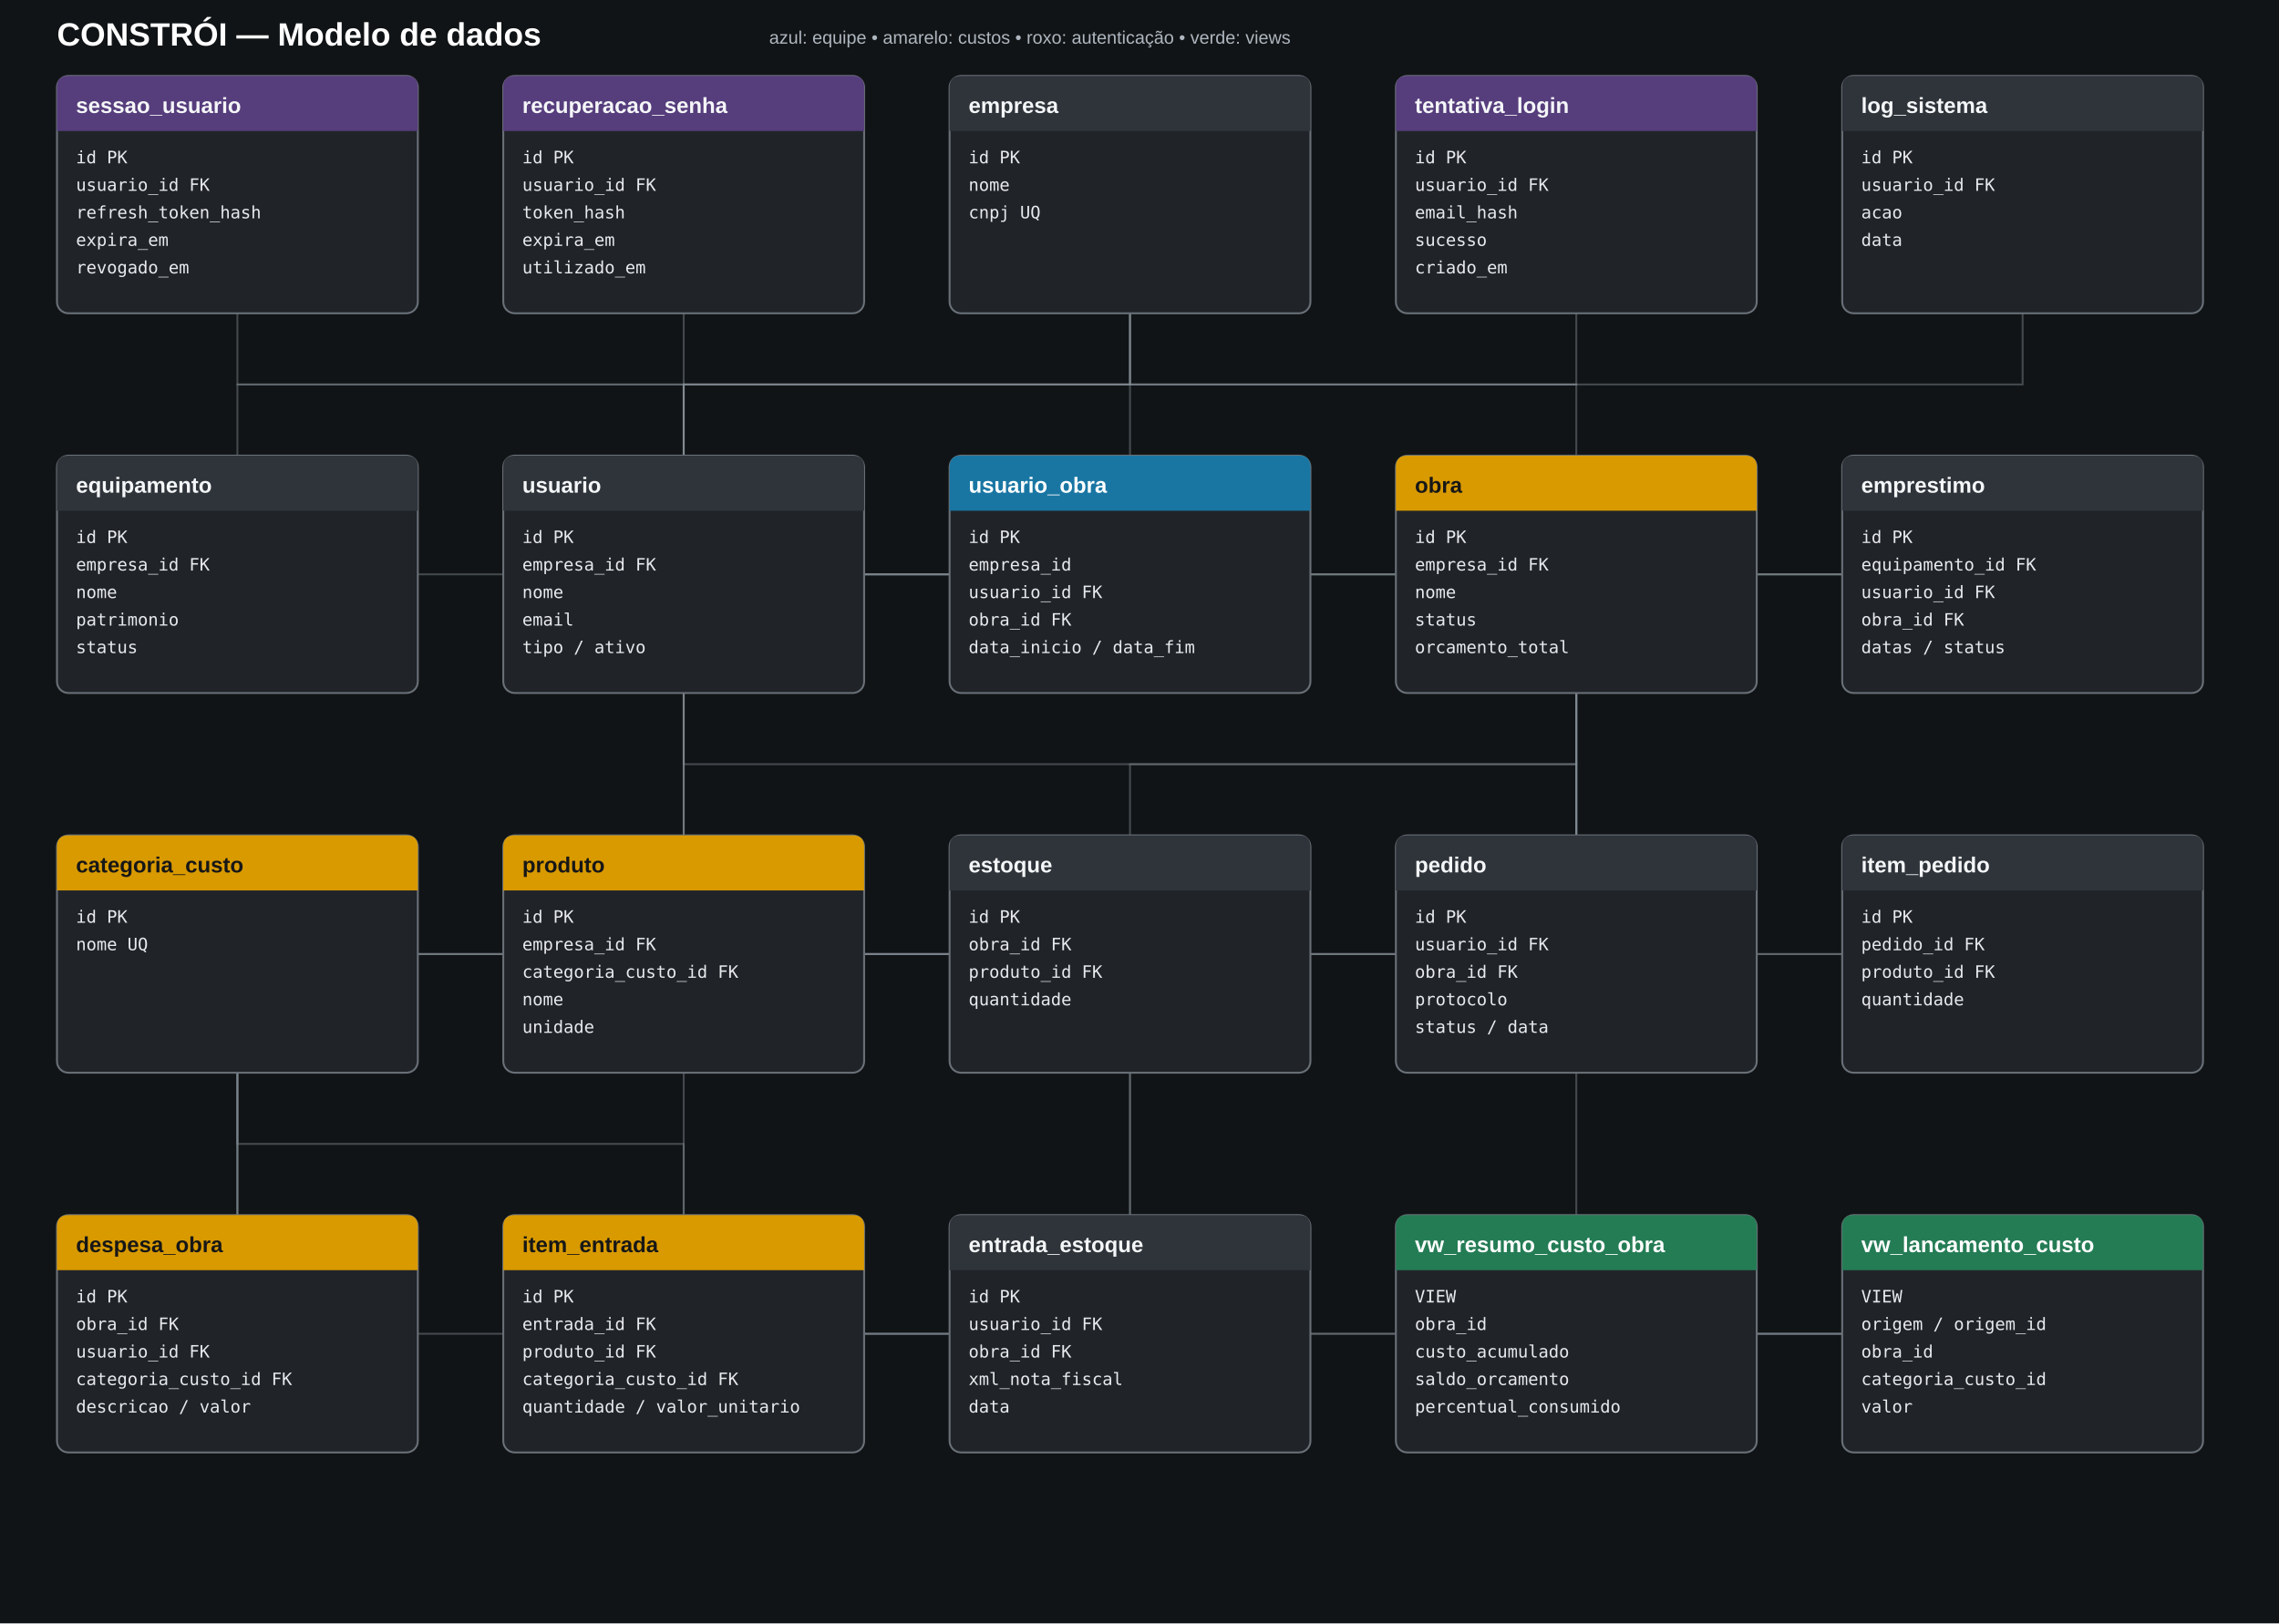
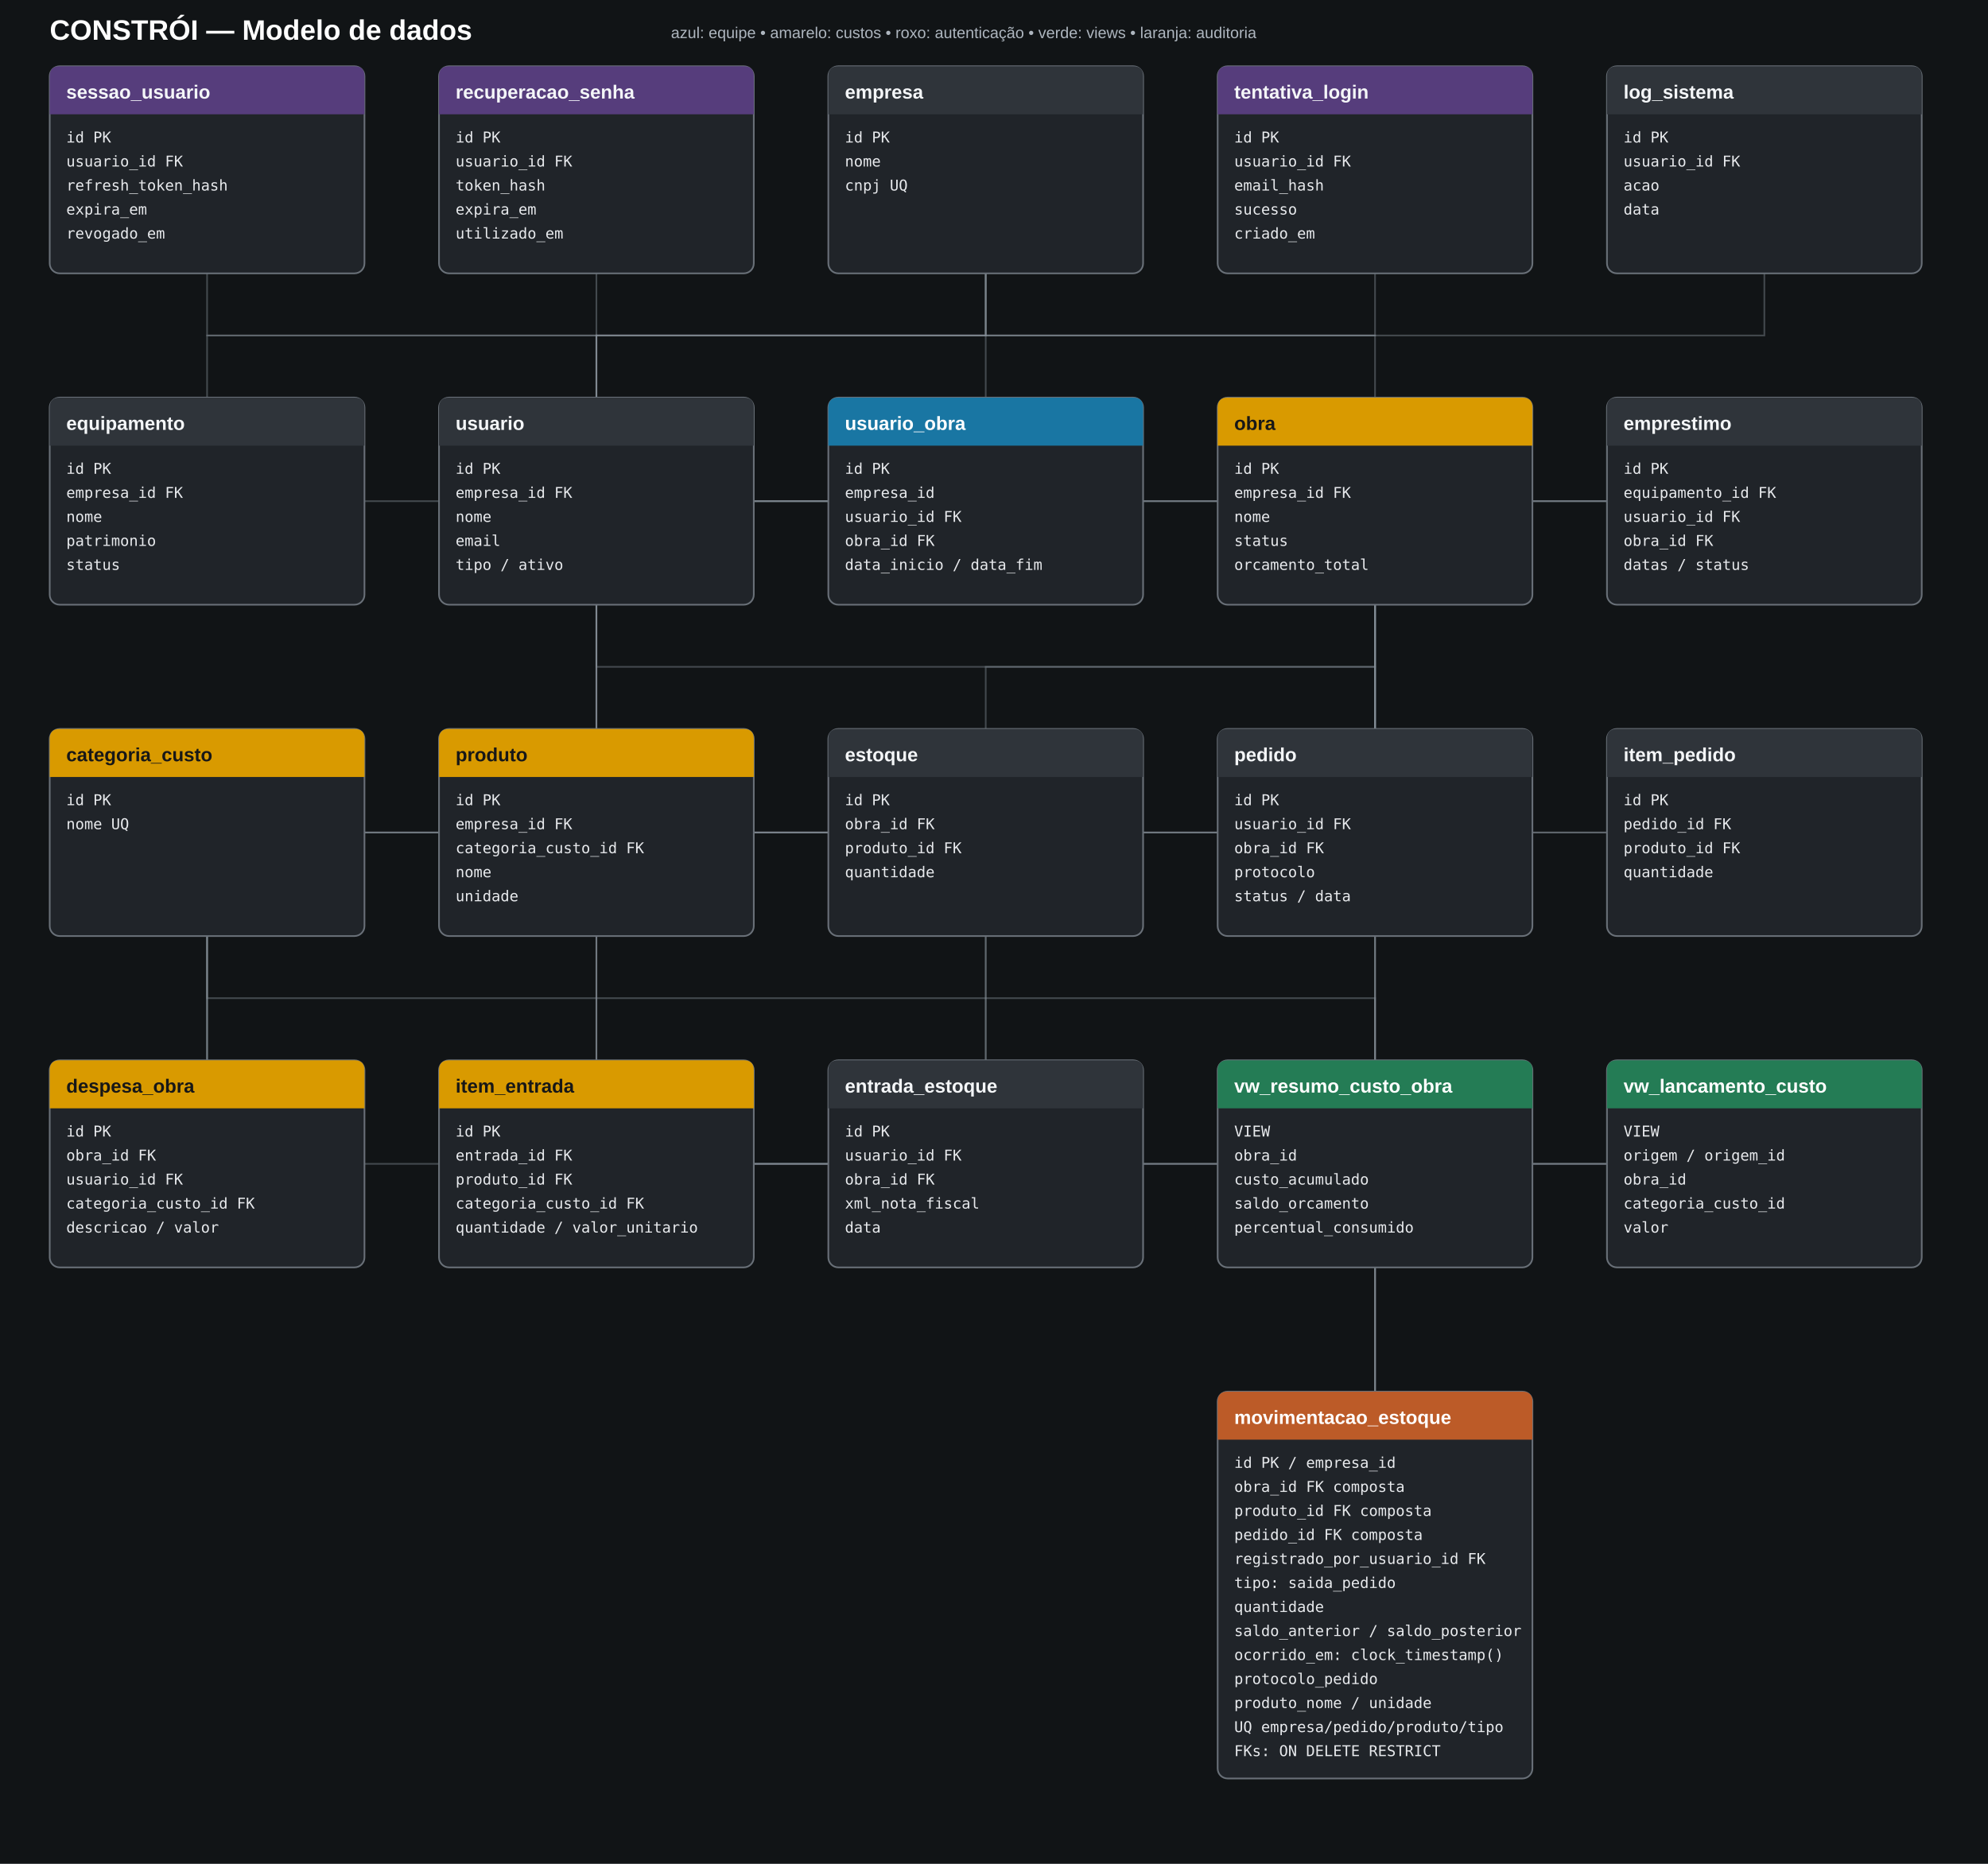
- <svg xmlns="http://www.w3.org/2000/svg" width="2400" height="1710" viewBox="0 0 2400 1710">
+ <svg xmlns="http://www.w3.org/2000/svg" width="2400" height="2250" viewBox="0 0 2400 2250">
  <rect width="100%" height="100%" fill="#111416" />
  <style>
    .table { fill: #202429; stroke: #697078; stroke-width: 2; }
    .title { font: 700 23px Arial, sans-serif; }
    .field { fill: #e8eaed; font: 18px Consolas, monospace; }
    .links path { fill: none; stroke: #89929c; stroke-width: 2; opacity: .42; }
    .heading { fill: #ffffff; font: 700 34px Arial, sans-serif; }
    .subtitle { fill: #aeb6bf; font: 19px Arial, sans-serif; }
  </style>
  <text x="60" y="48" class="heading">CONSTRÓI — Modelo de dados</text>
-   <text x="810" y="46" class="subtitle">azul: equipe • amarelo: custos • roxo: autenticação • verde: views</text>
+   <text x="810" y="46" class="subtitle">azul: equipe • amarelo: custos • roxo: autenticação • verde: views • laranja: auditoria</text>
  <g class="links">
    <path d="M 1190 205 L 1190 405 L 720 405 L 720 605" />
    <path d="M 1190 205 L 1190 405 L 1660 405 L 1660 605" />
    <path d="M 1190 205 L 1190 605 L 720 605 L 720 1005" />
    <path d="M 1190 205 L 1190 405 L 250 405 L 250 605" />
    <path d="M 720 605 L 720 405 L 250 405 L 250 205" />
    <path d="M 720 605 L 720 405 L 720 405 L 720 205" />
    <path d="M 720 605 L 720 405 L 1660 405 L 1660 205" />
    <path d="M 720 605 L 720 405 L 2130 405 L 2130 205" />
    <path d="M 720 605 L 720 605 L 1190 605 L 1190 605" />
    <path d="M 1660 605 L 1660 605 L 1190 605 L 1190 605" />
    <path d="M 250 605 L 250 605 L 2130 605 L 2130 605" />
    <path d="M 720 605 L 720 605 L 2130 605 L 2130 605" />
    <path d="M 1660 605 L 1660 605 L 2130 605 L 2130 605" />
    <path d="M 250 1005 L 250 1005 L 720 1005 L 720 1005" />
    <path d="M 250 1005 L 250 1205 L 720 1205 L 720 1405" />
    <path d="M 250 1005 L 250 1205 L 250 1205 L 250 1405" />
    <path d="M 1660 605 L 1660 805 L 1190 805 L 1190 1005" />
    <path d="M 720 1005 L 720 1005 L 1190 1005 L 1190 1005" />
    <path d="M 720 605 L 720 805 L 1660 805 L 1660 1005" />
    <path d="M 1660 605 L 1660 805 L 1660 805 L 1660 1005" />
    <path d="M 1660 1005 L 1660 1005 L 2130 1005 L 2130 1005" />
    <path d="M 720 1005 L 720 1005 L 2130 1005 L 2130 1005" />
    <path d="M 720 605 L 720 1005 L 1190 1005 L 1190 1405" />
    <path d="M 1660 605 L 1660 1005 L 1190 1005 L 1190 1405" />
    <path d="M 1190 1405 L 1190 1405 L 720 1405 L 720 1405" />
    <path d="M 720 1005 L 720 1205 L 720 1205 L 720 1405" />
    <path d="M 1660 605 L 1660 1005 L 250 1005 L 250 1405" />
    <path d="M 720 605 L 720 1005 L 250 1005 L 250 1405" />
    <path d="M 1660 605 L 1660 1005 L 1660 1005 L 1660 1405" />
    <path d="M 720 1405 L 720 1405 L 2130 1405 L 2130 1405" />
    <path d="M 250 1405 L 250 1405 L 2130 1405 L 2130 1405" />
    <path d="M 2130 1405 L 2130 1405 L 1660 1405 L 1660 1405" />
+     <path d="M 1660 605 L 1660 1205 L 1660 1205 L 1660 1805" />
+     <path d="M 720 1005 L 720 1405 L 1660 1405 L 1660 1805" />
+     <path d="M 1660 1005 L 1660 1405 L 1660 1405 L 1660 1805" />
+     <path d="M 720 605 L 720 1205 L 1660 1205 L 1660 1805" />
  </g>
  <g>
    <rect x="60" y="80" width="380" height="250" rx="12" class="table" />
    <path d="M 72 80 H 428 Q 440 80 440 92 V 138 H 60 V 92 Q 60 80 72 80" fill="#563d7c" />
    <text x="80" y="119" class="title" fill="#f4f6f8">sessao_usuario</text>
    <text x="80" y="172" class="field">id PK</text>
    <text x="80" y="201" class="field">usuario_id FK</text>
    <text x="80" y="230" class="field">refresh_token_hash</text>
    <text x="80" y="259" class="field">expira_em</text>
    <text x="80" y="288" class="field">revogado_em</text>
  </g>
  <g>
    <rect x="530" y="80" width="380" height="250" rx="12" class="table" />
    <path d="M 542 80 H 898 Q 910 80 910 92 V 138 H 530 V 92 Q 530 80 542 80" fill="#563d7c" />
    <text x="550" y="119" class="title" fill="#f4f6f8">recuperacao_senha</text>
    <text x="550" y="172" class="field">id PK</text>
    <text x="550" y="201" class="field">usuario_id FK</text>
    <text x="550" y="230" class="field">token_hash</text>
    <text x="550" y="259" class="field">expira_em</text>
    <text x="550" y="288" class="field">utilizado_em</text>
  </g>
  <g>
    <rect x="1000" y="80" width="380" height="250" rx="12" class="table" />
    <path d="M 1012 80 H 1368 Q 1380 80 1380 92 V 138 H 1000 V 92 Q 1000 80 1012 80" fill="#2f343a" />
    <text x="1020" y="119" class="title" fill="#f4f6f8">empresa</text>
    <text x="1020" y="172" class="field">id PK</text>
    <text x="1020" y="201" class="field">nome</text>
    <text x="1020" y="230" class="field">cnpj UQ</text>
  </g>
  <g>
    <rect x="1470" y="80" width="380" height="250" rx="12" class="table" />
    <path d="M 1482 80 H 1838 Q 1850 80 1850 92 V 138 H 1470 V 92 Q 1470 80 1482 80" fill="#563d7c" />
    <text x="1490" y="119" class="title" fill="#f4f6f8">tentativa_login</text>
    <text x="1490" y="172" class="field">id PK</text>
    <text x="1490" y="201" class="field">usuario_id FK</text>
    <text x="1490" y="230" class="field">email_hash</text>
    <text x="1490" y="259" class="field">sucesso</text>
    <text x="1490" y="288" class="field">criado_em</text>
  </g>
  <g>
    <rect x="1940" y="80" width="380" height="250" rx="12" class="table" />
    <path d="M 1952 80 H 2308 Q 2320 80 2320 92 V 138 H 1940 V 92 Q 1940 80 1952 80" fill="#2f343a" />
    <text x="1960" y="119" class="title" fill="#f4f6f8">log_sistema</text>
    <text x="1960" y="172" class="field">id PK</text>
    <text x="1960" y="201" class="field">usuario_id FK</text>
    <text x="1960" y="230" class="field">acao</text>
    <text x="1960" y="259" class="field">data</text>
  </g>
  <g>
    <rect x="60" y="480" width="380" height="250" rx="12" class="table" />
    <path d="M 72 480 H 428 Q 440 480 440 492 V 538 H 60 V 492 Q 60 480 72 480" fill="#2f343a" />
    <text x="80" y="519" class="title" fill="#f4f6f8">equipamento</text>
    <text x="80" y="572" class="field">id PK</text>
    <text x="80" y="601" class="field">empresa_id FK</text>
    <text x="80" y="630" class="field">nome</text>
    <text x="80" y="659" class="field">patrimonio</text>
    <text x="80" y="688" class="field">status</text>
  </g>
  <g>
    <rect x="530" y="480" width="380" height="250" rx="12" class="table" />
    <path d="M 542 480 H 898 Q 910 480 910 492 V 538 H 530 V 492 Q 530 480 542 480" fill="#2f343a" />
    <text x="550" y="519" class="title" fill="#f4f6f8">usuario</text>
    <text x="550" y="572" class="field">id PK</text>
    <text x="550" y="601" class="field">empresa_id FK</text>
    <text x="550" y="630" class="field">nome</text>
    <text x="550" y="659" class="field">email</text>
    <text x="550" y="688" class="field">tipo / ativo</text>
  </g>
  <g>
    <rect x="1000" y="480" width="380" height="250" rx="12" class="table" />
    <path d="M 1012 480 H 1368 Q 1380 480 1380 492 V 538 H 1000 V 492 Q 1000 480 1012 480" fill="#1976a3" />
    <text x="1020" y="519" class="title" fill="#ffffff">usuario_obra</text>
    <text x="1020" y="572" class="field">id PK</text>
    <text x="1020" y="601" class="field">empresa_id</text>
    <text x="1020" y="630" class="field">usuario_id FK</text>
    <text x="1020" y="659" class="field">obra_id FK</text>
    <text x="1020" y="688" class="field">data_inicio / data_fim</text>
  </g>
  <g>
    <rect x="1470" y="480" width="380" height="250" rx="12" class="table" />
    <path d="M 1482 480 H 1838 Q 1850 480 1850 492 V 538 H 1470 V 492 Q 1470 480 1482 480" fill="#d99a00" />
    <text x="1490" y="519" class="title" fill="#171717">obra</text>
    <text x="1490" y="572" class="field">id PK</text>
    <text x="1490" y="601" class="field">empresa_id FK</text>
    <text x="1490" y="630" class="field">nome</text>
    <text x="1490" y="659" class="field">status</text>
    <text x="1490" y="688" class="field">orcamento_total</text>
  </g>
  <g>
    <rect x="1940" y="480" width="380" height="250" rx="12" class="table" />
    <path d="M 1952 480 H 2308 Q 2320 480 2320 492 V 538 H 1940 V 492 Q 1940 480 1952 480" fill="#2f343a" />
    <text x="1960" y="519" class="title" fill="#f4f6f8">emprestimo</text>
    <text x="1960" y="572" class="field">id PK</text>
    <text x="1960" y="601" class="field">equipamento_id FK</text>
    <text x="1960" y="630" class="field">usuario_id FK</text>
    <text x="1960" y="659" class="field">obra_id FK</text>
    <text x="1960" y="688" class="field">datas / status</text>
  </g>
  <g>
    <rect x="60" y="880" width="380" height="250" rx="12" class="table" />
    <path d="M 72 880 H 428 Q 440 880 440 892 V 938 H 60 V 892 Q 60 880 72 880" fill="#d99a00" />
    <text x="80" y="919" class="title" fill="#171717">categoria_custo</text>
    <text x="80" y="972" class="field">id PK</text>
    <text x="80" y="1001" class="field">nome UQ</text>
  </g>
  <g>
    <rect x="530" y="880" width="380" height="250" rx="12" class="table" />
    <path d="M 542 880 H 898 Q 910 880 910 892 V 938 H 530 V 892 Q 530 880 542 880" fill="#d99a00" />
    <text x="550" y="919" class="title" fill="#171717">produto</text>
    <text x="550" y="972" class="field">id PK</text>
    <text x="550" y="1001" class="field">empresa_id FK</text>
    <text x="550" y="1030" class="field">categoria_custo_id FK</text>
    <text x="550" y="1059" class="field">nome</text>
    <text x="550" y="1088" class="field">unidade</text>
  </g>
  <g>
    <rect x="1000" y="880" width="380" height="250" rx="12" class="table" />
    <path d="M 1012 880 H 1368 Q 1380 880 1380 892 V 938 H 1000 V 892 Q 1000 880 1012 880" fill="#2f343a" />
    <text x="1020" y="919" class="title" fill="#f4f6f8">estoque</text>
    <text x="1020" y="972" class="field">id PK</text>
    <text x="1020" y="1001" class="field">obra_id FK</text>
    <text x="1020" y="1030" class="field">produto_id FK</text>
    <text x="1020" y="1059" class="field">quantidade</text>
  </g>
  <g>
    <rect x="1470" y="880" width="380" height="250" rx="12" class="table" />
    <path d="M 1482 880 H 1838 Q 1850 880 1850 892 V 938 H 1470 V 892 Q 1470 880 1482 880" fill="#2f343a" />
    <text x="1490" y="919" class="title" fill="#f4f6f8">pedido</text>
    <text x="1490" y="972" class="field">id PK</text>
    <text x="1490" y="1001" class="field">usuario_id FK</text>
    <text x="1490" y="1030" class="field">obra_id FK</text>
    <text x="1490" y="1059" class="field">protocolo</text>
    <text x="1490" y="1088" class="field">status / data</text>
  </g>
  <g>
    <rect x="1940" y="880" width="380" height="250" rx="12" class="table" />
    <path d="M 1952 880 H 2308 Q 2320 880 2320 892 V 938 H 1940 V 892 Q 1940 880 1952 880" fill="#2f343a" />
    <text x="1960" y="919" class="title" fill="#f4f6f8">item_pedido</text>
    <text x="1960" y="972" class="field">id PK</text>
    <text x="1960" y="1001" class="field">pedido_id FK</text>
    <text x="1960" y="1030" class="field">produto_id FK</text>
    <text x="1960" y="1059" class="field">quantidade</text>
  </g>
  <g>
    <rect x="60" y="1280" width="380" height="250" rx="12" class="table" />
    <path d="M 72 1280 H 428 Q 440 1280 440 1292 V 1338 H 60 V 1292 Q 60 1280 72 1280" fill="#d99a00" />
    <text x="80" y="1319" class="title" fill="#171717">despesa_obra</text>
    <text x="80" y="1372" class="field">id PK</text>
    <text x="80" y="1401" class="field">obra_id FK</text>
    <text x="80" y="1430" class="field">usuario_id FK</text>
    <text x="80" y="1459" class="field">categoria_custo_id FK</text>
    <text x="80" y="1488" class="field">descricao / valor</text>
  </g>
  <g>
    <rect x="530" y="1280" width="380" height="250" rx="12" class="table" />
    <path d="M 542 1280 H 898 Q 910 1280 910 1292 V 1338 H 530 V 1292 Q 530 1280 542 1280" fill="#d99a00" />
    <text x="550" y="1319" class="title" fill="#171717">item_entrada</text>
    <text x="550" y="1372" class="field">id PK</text>
    <text x="550" y="1401" class="field">entrada_id FK</text>
    <text x="550" y="1430" class="field">produto_id FK</text>
    <text x="550" y="1459" class="field">categoria_custo_id FK</text>
    <text x="550" y="1488" class="field">quantidade / valor_unitario</text>
  </g>
  <g>
    <rect x="1000" y="1280" width="380" height="250" rx="12" class="table" />
    <path d="M 1012 1280 H 1368 Q 1380 1280 1380 1292 V 1338 H 1000 V 1292 Q 1000 1280 1012 1280" fill="#2f343a" />
    <text x="1020" y="1319" class="title" fill="#f4f6f8">entrada_estoque</text>
    <text x="1020" y="1372" class="field">id PK</text>
    <text x="1020" y="1401" class="field">usuario_id FK</text>
    <text x="1020" y="1430" class="field">obra_id FK</text>
    <text x="1020" y="1459" class="field">xml_nota_fiscal</text>
    <text x="1020" y="1488" class="field">data</text>
  </g>
  <g>
    <rect x="1470" y="1280" width="380" height="250" rx="12" class="table" />
    <path d="M 1482 1280 H 1838 Q 1850 1280 1850 1292 V 1338 H 1470 V 1292 Q 1470 1280 1482 1280" fill="#247c55" />
    <text x="1490" y="1319" class="title" fill="#ffffff">vw_resumo_custo_obra</text>
    <text x="1490" y="1372" class="field">VIEW</text>
    <text x="1490" y="1401" class="field">obra_id</text>
    <text x="1490" y="1430" class="field">custo_acumulado</text>
    <text x="1490" y="1459" class="field">saldo_orcamento</text>
    <text x="1490" y="1488" class="field">percentual_consumido</text>
  </g>
  <g>
    <rect x="1940" y="1280" width="380" height="250" rx="12" class="table" />
    <path d="M 1952 1280 H 2308 Q 2320 1280 2320 1292 V 1338 H 1940 V 1292 Q 1940 1280 1952 1280" fill="#247c55" />
    <text x="1960" y="1319" class="title" fill="#ffffff">vw_lancamento_custo</text>
    <text x="1960" y="1372" class="field">VIEW</text>
    <text x="1960" y="1401" class="field">origem / origem_id</text>
    <text x="1960" y="1430" class="field">obra_id</text>
    <text x="1960" y="1459" class="field">categoria_custo_id</text>
    <text x="1960" y="1488" class="field">valor</text>
  </g>
+   <g>
+     <rect x="1470" y="1680" width="380" height="467" rx="12" class="table" />
+     <path d="M 1482 1680 H 1838 Q 1850 1680 1850 1692 V 1738 H 1470 V 1692 Q 1470 1680 1482 1680" fill="#bc5b28" />
+     <text x="1490" y="1719" class="title" fill="#ffffff">movimentacao_estoque</text>
+     <text x="1490" y="1772" class="field">id PK / empresa_id</text>
+     <text x="1490" y="1801" class="field">obra_id FK composta</text>
+     <text x="1490" y="1830" class="field">produto_id FK composta</text>
+     <text x="1490" y="1859" class="field">pedido_id FK composta</text>
+     <text x="1490" y="1888" class="field">registrado_por_usuario_id FK</text>
+     <text x="1490" y="1917" class="field">tipo: saida_pedido</text>
+     <text x="1490" y="1946" class="field">quantidade</text>
+     <text x="1490" y="1975" class="field">saldo_anterior / saldo_posterior</text>
+     <text x="1490" y="2004" class="field">ocorrido_em: clock_timestamp()</text>
+     <text x="1490" y="2033" class="field">protocolo_pedido</text>
+     <text x="1490" y="2062" class="field">produto_nome / unidade</text>
+     <text x="1490" y="2091" class="field">UQ empresa/pedido/produto/tipo</text>
+     <text x="1490" y="2120" class="field">FKs: ON DELETE RESTRICT</text>
+   </g>
</svg>
